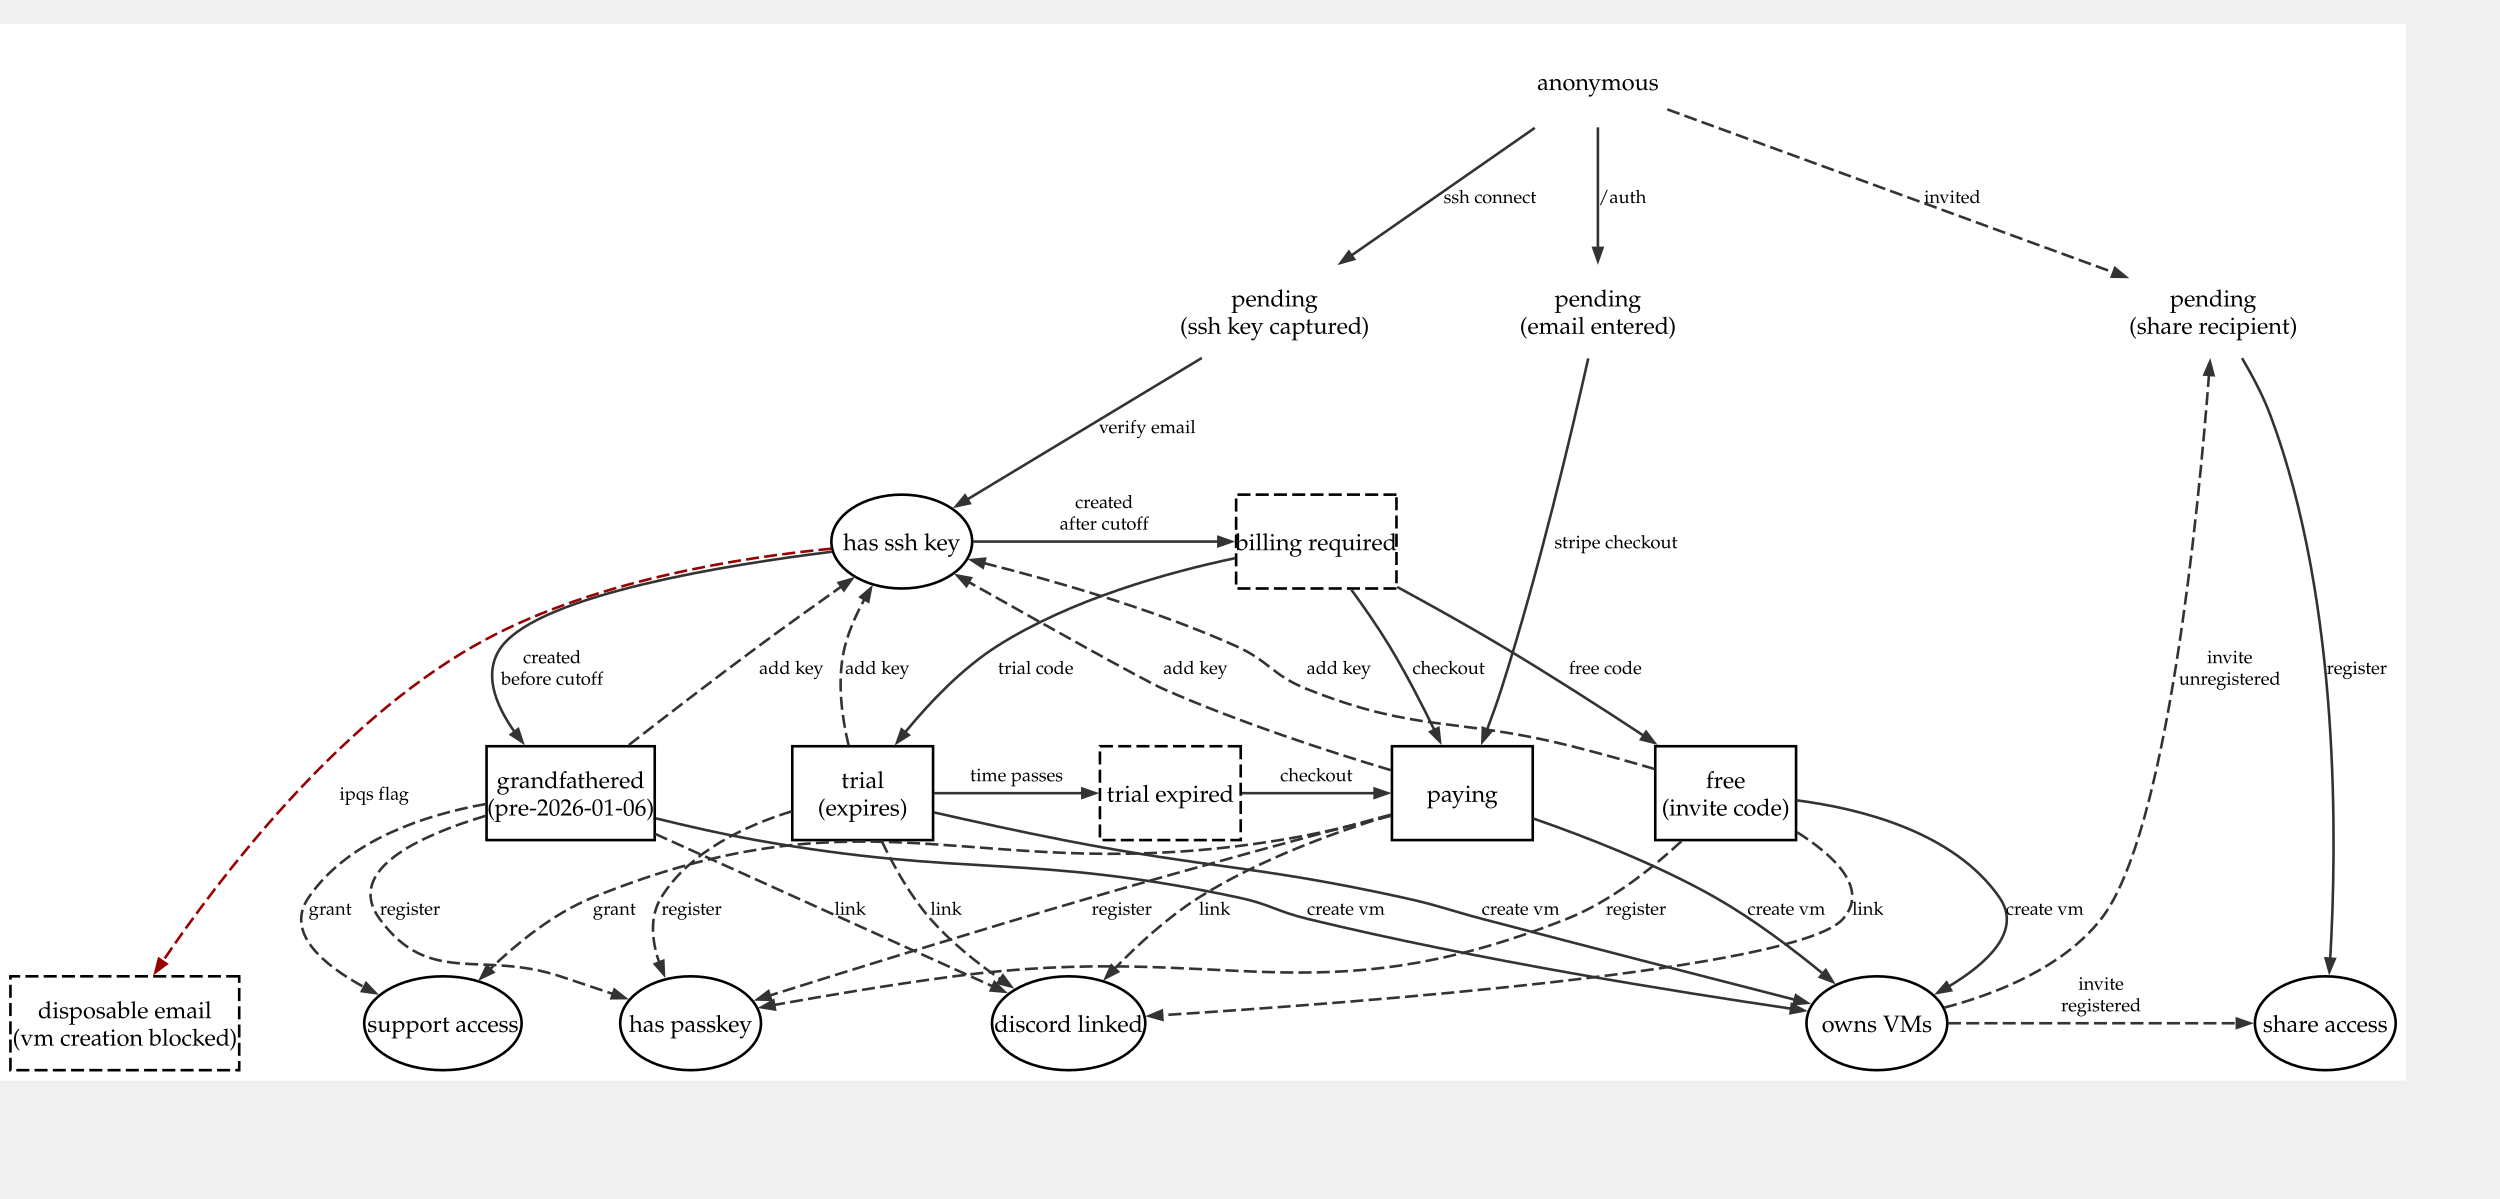
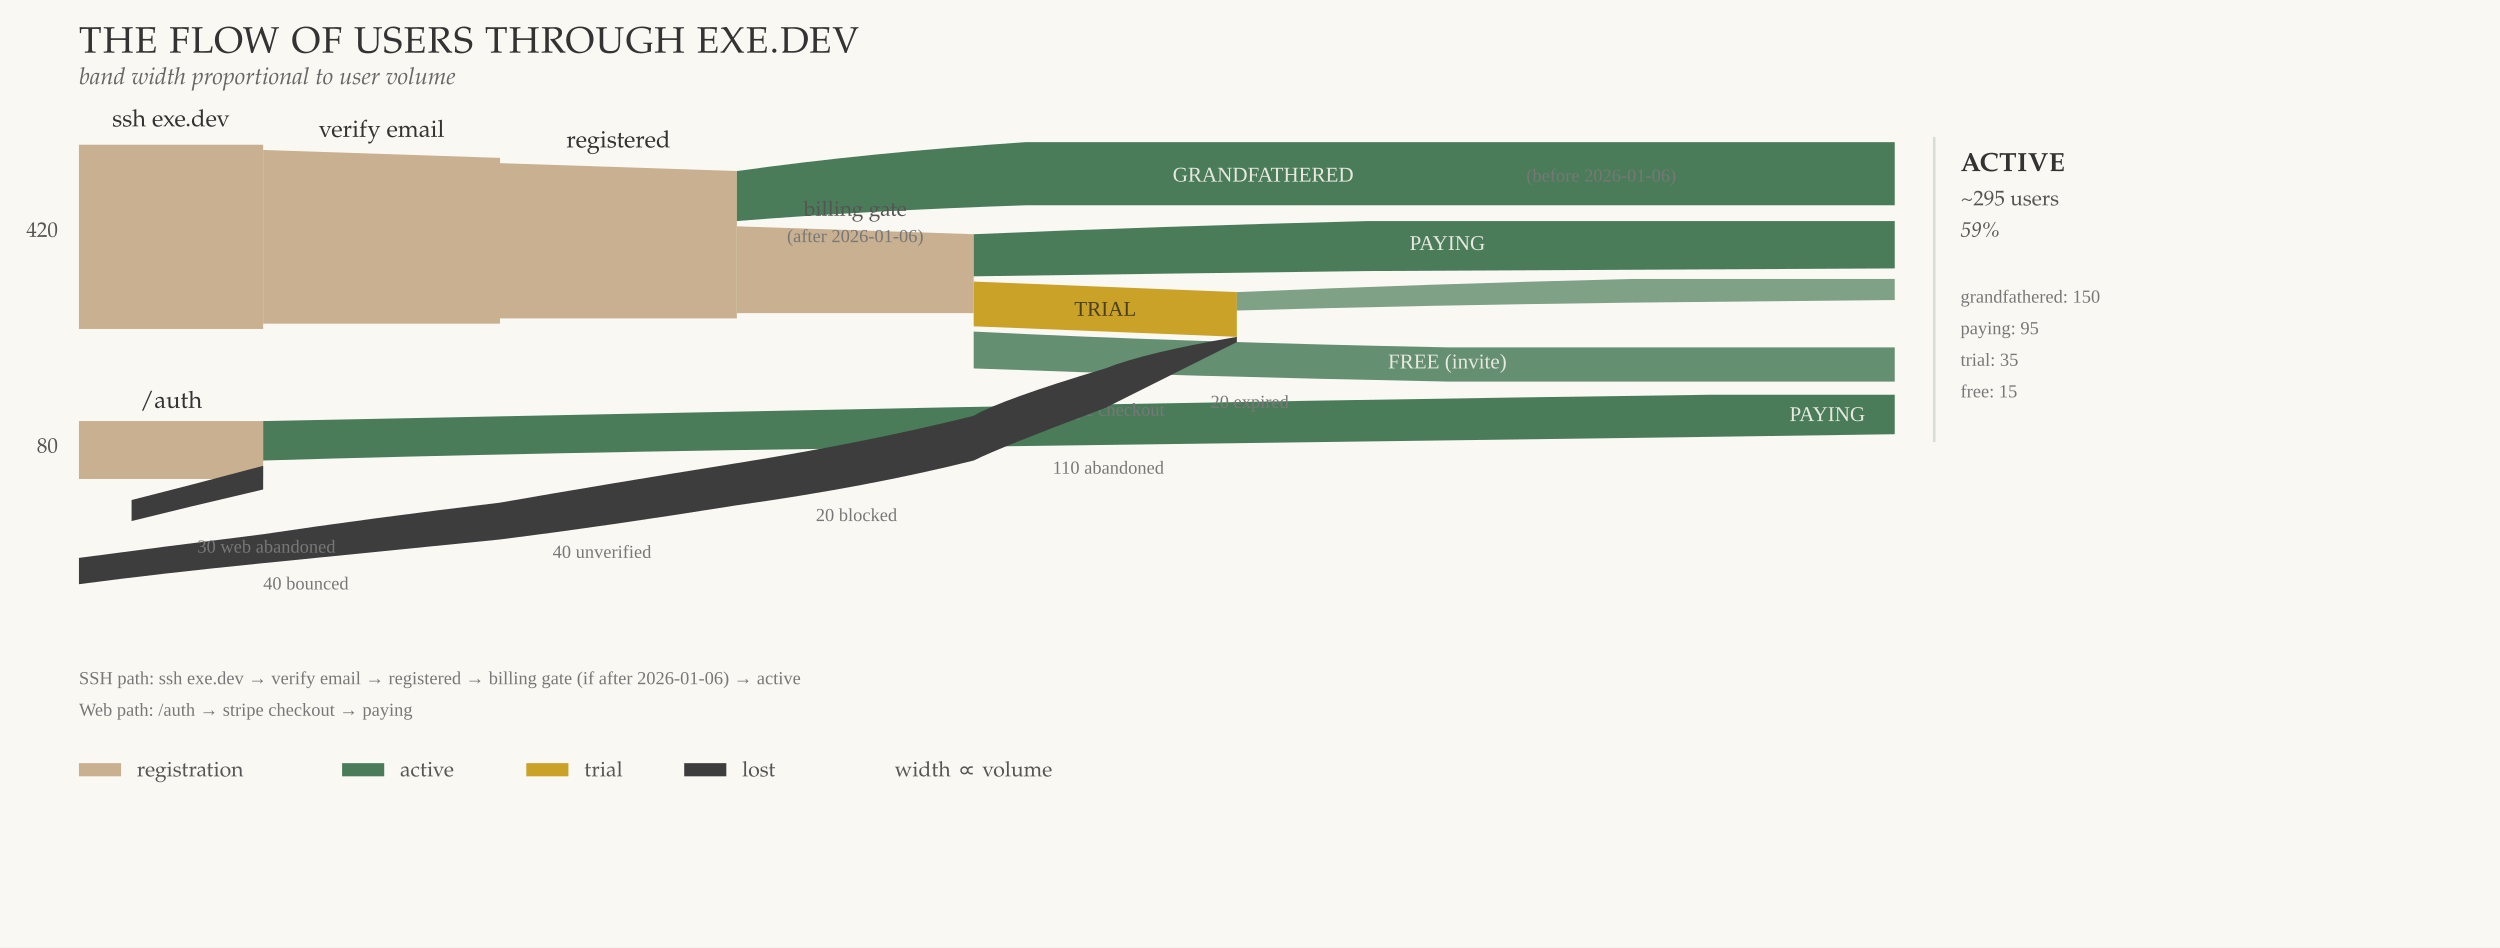
- <svg xmlns="http://www.w3.org/2000/svg" width="995pt" height="477pt" viewBox="36.00 36.00 958.88 441.25">
-   <g id="graph0" class="graph" transform="scale(1 1) rotate(0) translate(40 437.25)">
-     <polygon fill="white" stroke="none" points="-4,4 -4,-401.25 918.88,-401.25 918.88,4 -4,4" />
-     <g id="node1" class="node">
-       <text text-anchor="middle" x="608.88" y="-375.95" font-family="Palatino" font-size="9.00">anonymous</text>
-     </g>
-     <g id="node2" class="node">
-       <text text-anchor="middle" x="484.88" y="-292.95" font-family="Palatino" font-size="9.00">pending</text>
-       <text text-anchor="middle" x="484.88" y="-282.45" font-family="Palatino" font-size="9.00">(ssh key captured)</text>
-     </g>
-     <g id="edge1" class="edge">
-       <path fill="none" stroke="#333333" d="M584.67,-361.42C564.53,-347.41 535.78,-327.41 514.31,-312.47" />
-       <polygon fill="#333333" stroke="#333333" points="515.36,-311.07 510.26,-309.66 513.36,-313.95 515.36,-311.07" />
-       <text text-anchor="middle" x="567.47" y="-332.6" font-family="Palatino" font-size="7.00">ssh connect</text>
-     </g>
-     <g id="node3" class="node">
-       <text text-anchor="middle" x="608.88" y="-292.95" font-family="Palatino" font-size="9.00">pending</text>
-       <text text-anchor="middle" x="608.88" y="-282.45" font-family="Palatino" font-size="9.00">(email entered)</text>
-     </g>
-     <g id="edge3" class="edge">
-       <path fill="none" stroke="#333333" d="M608.88,-361.62C608.88,-348.46 608.88,-329.93 608.88,-315.29" />
-       <polygon fill="#333333" stroke="#333333" points="610.63,-315.39 608.88,-310.39 607.13,-315.39 610.63,-315.39" />
-       <text text-anchor="middle" x="618.25" y="-332.6" font-family="Palatino" font-size="7.00">/auth</text>
-     </g>
-     <g id="node4" class="node">
-       <text text-anchor="middle" x="844.88" y="-292.95" font-family="Palatino" font-size="9.00">pending</text>
-       <text text-anchor="middle" x="844.88" y="-282.45" font-family="Palatino" font-size="9.00">(share recipient)</text>
-     </g>
-     <g id="edge5" class="edge">
-       <path fill="none" stroke="#333333" stroke-dasharray="5,2" d="M635.49,-368.52C677.34,-353.23 758.7,-323.5 806.75,-305.93" />
-       <polygon fill="#333333" stroke="#333333" points="807.21,-307.63 811.3,-304.27 806.01,-304.34 807.21,-307.63" />
-       <text text-anchor="middle" x="744.83" y="-332.6" font-family="Palatino" font-size="7.00">invited</text>
-     </g>
-     <g id="node11" class="node">
-       <ellipse fill="none" stroke="black" cx="341.88" cy="-202.75" rx="27" ry="18" />
-       <text text-anchor="middle" x="341.88" y="-199.45" font-family="Palatino" font-size="9.00">has ssh key</text>
-     </g>
-     <g id="edge2" class="edge">
-       <path fill="none" stroke="#333333" d="M456.96,-273.17C430.82,-257.4 392.1,-234.04 366.92,-218.86" />
-       <polygon fill="#333333" stroke="#333333" points="367.94,-217.43 362.75,-216.34 366.13,-220.42 367.94,-217.43" />
-       <text text-anchor="middle" x="436.04" y="-244.35" font-family="Palatino" font-size="7.00">verify email</text>
-     </g>
-     <g id="node8" class="node">
-       <polygon fill="none" stroke="black" points="583.88,-124.25 529.88,-124.25 529.88,-88.25 583.88,-88.25 583.88,-124.25" />
-       <text text-anchor="middle" x="556.88" y="-102.95" font-family="Palatino" font-size="9.00">paying</text>
-     </g>
-     <g id="edge4" class="edge">
-       <path fill="none" stroke="#333333" d="M605.17,-273C599.11,-245.92 586.32,-191.41 571.88,-146.25 570.22,-141.09 568.26,-135.61 566.3,-130.45" />
-       <polygon fill="#333333" stroke="#333333" points="568.01,-130.01 564.57,-125.98 564.74,-131.28 568.01,-130.01" />
-       <text text-anchor="middle" x="615.79" y="-200.22" font-family="Palatino" font-size="7.00">stripe checkout</text>
-     </g>
-     <g id="node15" class="node">
-       <ellipse fill="none" stroke="black" cx="887.88" cy="-18" rx="27" ry="18" />
-       <text text-anchor="middle" x="887.88" y="-14.7" font-family="Palatino" font-size="9.00">share access</text>
-     </g>
-     <g id="edge6" class="edge">
-       <path fill="none" stroke="#333333" d="M855.94,-273.09C859.89,-266.43 864.05,-258.57 866.88,-251 893.8,-178.89 892.3,-85.78 889.75,-42.74" />
-       <polygon fill="#333333" stroke="#333333" points="891.5,-42.66 889.44,-37.78 888.01,-42.89 891.5,-42.66" />
-       <text text-anchor="middle" x="899.97" y="-151.97" font-family="Palatino" font-size="7.00">register</text>
-     </g>
-     <g id="node5" class="node">
-       <polygon fill="none" stroke="black" points="247.12,-124.25 182.62,-124.25 182.62,-88.25 247.12,-88.25 247.12,-124.25" />
-       <text text-anchor="middle" x="214.88" y="-108.2" font-family="Palatino" font-size="9.00">grandfathered</text>
-       <text text-anchor="middle" x="214.88" y="-97.7" font-family="Palatino" font-size="9.00">(pre-2026-01-06)</text>
-     </g>
-     <g id="edge14" class="edge">
-       <path fill="none" stroke="#333333" stroke-dasharray="5,2" d="M237.17,-124.71C251.37,-135.75 270.21,-150.24 287.12,-162.75 297.42,-170.36 308.94,-178.61 318.75,-185.55" />
-       <polygon fill="#333333" stroke="#333333" points="317.67,-186.94 322.77,-188.39 319.69,-184.08 317.67,-186.94" />
-       <text text-anchor="middle" x="299.5" y="-151.97" font-family="Palatino" font-size="7.00">add key</text>
-     </g>
-     <g id="node12" class="node">
-       <ellipse fill="none" stroke="black" cx="260.88" cy="-18" rx="27" ry="18" />
-       <text text-anchor="middle" x="260.88" y="-14.7" font-family="Palatino" font-size="9.00">has passkey</text>
-     </g>
-     <g id="edge18" class="edge">
-       <path fill="none" stroke="#333333" stroke-dasharray="5,2" d="M182.2,-97.53C156.79,-89.91 127.95,-76.69 141.62,-58 160.69,-31.94 180.2,-46.09 210.88,-36 217.48,-33.83 224.55,-31.45 231.24,-29.18" />
-       <polygon fill="#333333" stroke="#333333" points="231.65,-30.89 235.82,-27.63 230.52,-27.58 231.65,-30.89" />
-       <text text-anchor="middle" x="153.25" y="-59.6" font-family="Palatino" font-size="7.00">register</text>
-     </g>
-     <g id="node13" class="node">
-       <ellipse fill="none" stroke="black" cx="405.88" cy="-18" rx="29.4" ry="18" />
-       <text text-anchor="middle" x="405.88" y="-14.7" font-family="Palatino" font-size="9.00">discord linked</text>
-     </g>
-     <g id="edge22" class="edge">
-       <path fill="none" stroke="#333333" stroke-dasharray="5,2" d="M247.28,-90.62C283.6,-74.22 341.96,-47.86 376.84,-32.11" />
-       <polygon fill="#333333" stroke="#333333" points="377.44,-33.76 381.27,-30.11 376,-30.57 377.44,-33.76" />
-       <text text-anchor="middle" x="322.1" y="-59.6" font-family="Palatino" font-size="7.00">link</text>
-     </g>
-     <g id="node14" class="node">
-       <ellipse fill="none" stroke="black" cx="715.88" cy="-18" rx="27" ry="18" />
-       <text text-anchor="middle" x="715.88" y="-14.7" font-family="Palatino" font-size="9.00">owns VMs</text>
-     </g>
-     <g id="edge26" class="edge">
-       <path fill="none" stroke="#333333" d="M247.58,-96.58C259.56,-93.62 273.27,-90.5 285.88,-88.25 367.39,-73.7 389.87,-83.41 470.88,-66.25 483.05,-63.67 485.53,-60.93 497.62,-58 562.74,-42.2 640.2,-29.86 683.12,-23.57" />
-       <polygon fill="#333333" stroke="#333333" points="683.26,-25.32 687.96,-22.87 682.76,-21.86 683.26,-25.32" />
-       <text text-anchor="middle" x="512.25" y="-59.6" font-family="Palatino" font-size="7.00">create vm</text>
-     </g>
-     <g id="node16" class="node">
-       <ellipse fill="none" stroke="black" cx="165.88" cy="-18" rx="30.19" ry="18" />
-       <text text-anchor="middle" x="165.88" y="-14.7" font-family="Palatino" font-size="9.00">support access</text>
-     </g>
-     <g id="edge30" class="edge">
-       <path fill="none" stroke="#333333" stroke-dasharray="5,2" d="M182.25,-102.07C159.08,-97.92 129.49,-88.33 114.38,-66.25 105.14,-52.76 119.9,-40.38 135.95,-31.68" />
-       <polygon fill="#333333" stroke="#333333" points="136.42,-33.4 140.06,-29.56 134.82,-30.29 136.42,-33.4" />
-       <text text-anchor="middle" x="122.62" y="-59.6" font-family="Palatino" font-size="7.00">grant</text>
-     </g>
-     <g id="node6" class="node">
-       <polygon fill="none" stroke="black" points="353.88,-124.25 299.88,-124.25 299.88,-88.25 353.88,-88.25 353.88,-124.25" />
-       <text text-anchor="middle" x="326.88" y="-108.2" font-family="Palatino" font-size="9.00">trial</text>
-       <text text-anchor="middle" x="326.88" y="-97.7" font-family="Palatino" font-size="9.00">(expires)</text>
-     </g>
-     <g id="node10" class="node">
-       <polygon fill="none" stroke="black" stroke-dasharray="5,2" points="471.88,-124.25 417.88,-124.25 417.88,-88.25 471.88,-88.25 471.88,-124.25" />
-       <text text-anchor="middle" x="444.88" y="-102.95" font-family="Palatino" font-size="9.00">trial expired</text>
-     </g>
-     <g id="edge12" class="edge">
-       <path fill="none" stroke="#333333" d="M354.24,-106.25C371.22,-106.25 393.16,-106.25 411.2,-106.25" />
-       <polygon fill="#333333" stroke="#333333" points="411.14,-108 416.14,-106.25 411.14,-104.5 411.14,-108" />
-       <text text-anchor="middle" x="385.88" y="-110.85" font-family="Palatino" font-size="7.00">time passes</text>
-     </g>
-     <g id="edge15" class="edge">
-       <path fill="none" stroke="#333333" stroke-dasharray="5,2" d="M321.51,-124.47C318.85,-135.55 316.85,-150.16 320.12,-162.75 321.73,-168.94 324.57,-175.19 327.66,-180.82" />
-       <polygon fill="#333333" stroke="#333333" points="326.02,-181.48 330.05,-184.91 329.04,-179.71 326.02,-181.48" />
-       <text text-anchor="middle" x="332.5" y="-151.97" font-family="Palatino" font-size="7.00">add key</text>
-     </g>
-     <g id="edge19" class="edge">
-       <path fill="none" stroke="#333333" stroke-dasharray="5,2" d="M299.69,-99.29C282.09,-93.86 260.49,-83.91 249.62,-66.25 244.96,-58.66 246.06,-49.29 248.96,-40.9" />
-       <polygon fill="#333333" stroke="#333333" points="250.41,-41.98 250.64,-36.69 247.16,-40.68 250.41,-41.98" />
-       <text text-anchor="middle" x="261.25" y="-59.6" font-family="Palatino" font-size="7.00">register</text>
-     </g>
-     <g id="edge23" class="edge">
-       <path fill="none" stroke="#333333" stroke-dasharray="5,2" d="M334.16,-87.93C338.68,-78.46 345.1,-66.87 352.88,-58 360.55,-49.24 370.53,-41.27 379.75,-34.85" />
-       <polygon fill="#333333" stroke="#333333" points="380.65,-36.35 383.81,-32.1 378.69,-33.45 380.65,-36.35" />
-       <text text-anchor="middle" x="358.88" y="-59.6" font-family="Palatino" font-size="7.00">link</text>
-     </g>
-     <g id="edge27" class="edge">
-       <path fill="none" stroke="#333333" d="M354.25,-98.86C368.93,-95.52 387.35,-91.47 403.88,-88.25 461.39,-77.04 476.62,-78.75 533.88,-66.25 547.7,-63.23 550.94,-61.6 564.62,-58 606,-47.11 653.83,-34.83 684.44,-27.01" />
-       <polygon fill="#333333" stroke="#333333" points="684.82,-28.72 689.23,-25.79 683.96,-25.33 684.82,-28.72" />
-       <text text-anchor="middle" x="579.25" y="-59.6" font-family="Palatino" font-size="7.00">create vm</text>
-     </g>
-     <g id="node7" class="node">
-       <polygon fill="none" stroke="black" points="684.88,-124.25 630.88,-124.25 630.88,-88.25 684.88,-88.25 684.88,-124.25" />
-       <text text-anchor="middle" x="657.88" y="-108.2" font-family="Palatino" font-size="9.00">free</text>
-       <text text-anchor="middle" x="657.88" y="-97.7" font-family="Palatino" font-size="9.00">(invite code)</text>
-     </g>
-     <g id="edge16" class="edge">
-       <path fill="none" stroke="#333333" stroke-dasharray="5,2" d="M630.66,-115.51C620.7,-118.42 609.32,-121.62 598.88,-124.25 554.01,-135.55 540.11,-129.14 497.12,-146.25 483.97,-151.48 482.8,-156.98 469.88,-162.75 438.06,-176.96 399.59,-187.91 373.19,-194.53" />
-       <polygon fill="#333333" stroke="#333333" points="372.98,-192.78 368.55,-195.68 373.82,-196.18 372.98,-192.78" />
-       <text text-anchor="middle" x="509.5" y="-151.97" font-family="Palatino" font-size="7.00">add key</text>
-     </g>
-     <g id="edge20" class="edge">
-       <path fill="none" stroke="#333333" stroke-dasharray="5,2" d="M640.89,-87.78C629.5,-77.23 613.57,-64.59 596.88,-58 499.31,-19.46 465.89,-49.6 361.88,-36 338.65,-32.96 312.58,-28.55 292.74,-24.98" />
-       <polygon fill="#333333" stroke="#333333" points="293.26,-23.29 288.02,-24.12 292.63,-26.74 293.26,-23.29" />
-       <text text-anchor="middle" x="623.49" y="-59.6" font-family="Palatino" font-size="7.00">register</text>
-     </g>
-     <g id="edge24" class="edge">
-       <path fill="none" stroke="#333333" stroke-dasharray="5,2" d="M685.29,-91.27C699.89,-82.01 712.96,-69.5 702.88,-58 685.84,-38.58 516.38,-25.82 441.33,-21.07" />
-       <polygon fill="#333333" stroke="#333333" points="441.84,-19.35 436.74,-20.78 441.62,-22.84 441.84,-19.35" />
-       <text text-anchor="middle" x="712.42" y="-59.6" font-family="Palatino" font-size="7.00">link</text>
-     </g>
-     <g id="edge28" class="edge">
-       <path fill="none" stroke="#333333" d="M685.02,-103.51C709.9,-100.31 745.45,-91.32 762.88,-66.25 771.82,-53.39 758.16,-40.92 743.3,-32.02" />
-       <polygon fill="#333333" stroke="#333333" points="744.34,-30.6 739.13,-29.66 742.62,-33.64 744.34,-30.6" />
-       <text text-anchor="middle" x="780.29" y="-59.6" font-family="Palatino" font-size="7.00">create vm</text>
-     </g>
-     <g id="edge17" class="edge">
-       <path fill="none" stroke="#333333" stroke-dasharray="5,2" d="M529.46,-115.06C505.88,-122.13 471.18,-133.39 442.12,-146.25 434.57,-149.59 394.58,-171.98 367.45,-187.28" />
-       <polygon fill="#333333" stroke="#333333" points="366.68,-185.71 363.19,-189.69 368.4,-188.75 366.68,-185.71" />
-       <text text-anchor="middle" x="454.5" y="-151.97" font-family="Palatino" font-size="7.00">add key</text>
-     </g>
-     <g id="edge21" class="edge">
-       <path fill="none" stroke="#333333" stroke-dasharray="5,2" d="M529.54,-98.02C500.84,-90.37 454.46,-77.83 414.62,-66.25 371.51,-53.72 321.91,-38.29 290.97,-28.55" />
-       <polygon fill="#333333" stroke="#333333" points="291.78,-26.97 286.48,-27.13 290.72,-30.3 291.78,-26.97" />
-       <text text-anchor="middle" x="426.25" y="-59.6" font-family="Palatino" font-size="7.00">register</text>
-     </g>
-     <g id="edge25" class="edge">
-       <path fill="none" stroke="#333333" stroke-dasharray="5,2" d="M529.38,-97.81C508.27,-91.37 478.93,-80.79 455.88,-66.25 444,-58.76 432.5,-48.19 423.52,-38.95" />
-       <polygon fill="#333333" stroke="#333333" points="424.82,-37.78 420.11,-35.35 422.28,-40.19 424.82,-37.78" />
-       <text text-anchor="middle" x="461.88" y="-59.6" font-family="Palatino" font-size="7.00">link</text>
-     </g>
-     <g id="edge29" class="edge">
-       <path fill="none" stroke="#333333" d="M584.12,-96.51C604.07,-89.59 631.47,-78.98 653.88,-66.25 668.6,-57.88 683.74,-46.41 695.37,-36.86" />
-       <polygon fill="#333333" stroke="#333333" points="696.25,-38.41 698.97,-33.87 694.01,-35.72 696.25,-38.41" />
-       <text text-anchor="middle" x="681.16" y="-59.6" font-family="Palatino" font-size="7.00">create vm</text>
-     </g>
-     <g id="edge31" class="edge">
-       <path fill="none" stroke="#333333" stroke-dasharray="5,2" d="M529.48,-97.55C516.64,-94.22 501.07,-90.55 486.88,-88.25 370.87,-69.44 332.27,-110.45 223.38,-66.25 208.42,-60.18 194.38,-48.79 183.91,-38.71" />
-       <polygon fill="#333333" stroke="#333333" points="185.22,-37.55 180.44,-35.27 182.75,-40.03 185.22,-37.55" />
-       <text text-anchor="middle" x="231.62" y="-59.6" font-family="Palatino" font-size="7.00">grant</text>
-     </g>
-     <g id="node9" class="node">
-       <polygon fill="none" stroke="black" stroke-dasharray="5,2" points="531.62,-220.75 470.12,-220.75 470.12,-184.75 531.62,-184.75 531.62,-220.75" />
-       <text text-anchor="middle" x="500.88" y="-199.45" font-family="Palatino" font-size="9.00">billing required</text>
-     </g>
-     <g id="edge10" class="edge">
-       <path fill="none" stroke="#333333" d="M469.87,-196.42C443.97,-190.95 406.86,-180.63 378.62,-162.75 364.92,-154.07 352.43,-140.9 343.15,-129.57" />
-       <polygon fill="#333333" stroke="#333333" points="344.55,-128.51 340.06,-125.69 341.81,-130.7 344.55,-128.51" />
-       <text text-anchor="middle" x="393.25" y="-151.97" font-family="Palatino" font-size="7.00">trial code</text>
-     </g>
-     <g id="edge11" class="edge">
-       <path fill="none" stroke="#333333" d="M531.9,-185.33C544.43,-178.53 558.95,-170.46 571.88,-162.75 590.25,-151.79 610.36,-138.87 626.51,-128.25" />
-       <polygon fill="#333333" stroke="#333333" points="627.36,-129.79 630.57,-125.57 625.43,-126.87 627.36,-129.79" />
-       <text text-anchor="middle" x="611.72" y="-151.97" font-family="Palatino" font-size="7.00">free code</text>
-     </g>
-     <g id="edge9" class="edge">
-       <path fill="none" stroke="#333333" d="M514.3,-184.28C519.13,-177.69 524.47,-170.02 528.88,-162.75 535.14,-152.41 541.29,-140.5 546.21,-130.36" />
-       <polygon fill="#333333" stroke="#333333" points="547.73,-131.25 548.31,-125.99 544.57,-129.74 547.73,-131.25" />
-       <text text-anchor="middle" x="551.6" y="-151.97" font-family="Palatino" font-size="7.00">checkout</text>
-     </g>
-     <g id="edge13" class="edge">
-       <path fill="none" stroke="#333333" d="M472.27,-106.25C487.71,-106.25 507.11,-106.25 523.44,-106.25" />
-       <polygon fill="#333333" stroke="#333333" points="523.25,-108 528.25,-106.25 523.25,-104.5 523.25,-108" />
-       <text text-anchor="middle" x="500.88" y="-110.85" font-family="Palatino" font-size="7.00">checkout</text>
-     </g>
-     <g id="edge7" class="edge">
-       <path fill="none" stroke="#333333" d="M315.03,-198.84C275.34,-193.93 204,-182.53 188.62,-162.75 180.92,-152.84 185.86,-140.31 193.43,-129.66" />
-       <polygon fill="#333333" stroke="#333333" points="194.74,-130.83 196.4,-125.8 191.96,-128.7 194.74,-130.83" />
-       <text text-anchor="middle" x="207.75" y="-156.1" font-family="Palatino" font-size="7.00">created</text>
-       <text text-anchor="middle" x="207.75" y="-147.85" font-family="Palatino" font-size="7.00">before cutoff</text>
-     </g>
-     <g id="edge8" class="edge">
-       <path fill="none" stroke="#333333" d="M369.21,-202.75C395.21,-202.75 434.54,-202.75 463.45,-202.75" />
-       <polygon fill="#333333" stroke="#333333" points="463.31,-204.5 468.31,-202.75 463.31,-201 463.31,-204.5" />
-       <text text-anchor="middle" x="419.5" y="-215.6" font-family="Palatino" font-size="7.00">created</text>
-       <text text-anchor="middle" x="419.5" y="-207.35" font-family="Palatino" font-size="7.00">after cutoff</text>
-     </g>
-     <g id="node17" class="node">
-       <polygon fill="none" stroke="black" stroke-dasharray="5,2" points="87.75,-36 0,-36 0,0 87.75,0 87.75,-36" />
-       <text text-anchor="middle" x="43.88" y="-19.95" font-family="Palatino" font-size="9.00">disposable email</text>
-       <text text-anchor="middle" x="43.88" y="-9.45" font-family="Palatino" font-size="9.00">(vm creation blocked)</text>
-     </g>
-     <g id="edge34" class="edge">
-       <path fill="none" stroke="#990000" stroke-dasharray="5,2" d="M314.9,-200.01C280.93,-196.8 221.7,-187.81 177.88,-162.75 124.68,-132.34 80.17,-73.84 58.34,-41.64" />
-       <polygon fill="#990000" stroke="#990000" points="59.86,-40.76 55.62,-37.58 56.95,-42.71 59.86,-40.76" />
-       <text text-anchor="middle" x="139.53" y="-103.72" font-family="Palatino" font-size="7.00">ipqs flag</text>
-     </g>
-     <g id="edge32" class="edge">
-       <path fill="none" stroke="#333333" stroke-dasharray="5,2" d="M741.69,-23.97C761.22,-29.12 787.12,-39.15 801.88,-58 827.24,-90.4 839.28,-214.84 843.28,-266.89" />
-       <polygon fill="#333333" stroke="#333333" points="841.52,-266.8 843.64,-271.65 845.01,-266.54 841.52,-266.8" />
-       <text text-anchor="middle" x="851.23" y="-156.1" font-family="Palatino" font-size="7.00">invite</text>
-       <text text-anchor="middle" x="851.23" y="-147.85" font-family="Palatino" font-size="7.00">unregistered</text>
-     </g>
-     <g id="edge33" class="edge">
-       <path fill="none" stroke="#333333" stroke-dasharray="5,2" d="M743.13,-18C773.23,-18 821.74,-18 854.2,-18" />
-       <polygon fill="#333333" stroke="#333333" points="853.95,-19.75 858.95,-18 853.95,-16.25 853.95,-19.75" />
-       <text text-anchor="middle" x="801.88" y="-30.85" font-family="Palatino" font-size="7.00">invite</text>
-       <text text-anchor="middle" x="801.88" y="-22.6" font-family="Palatino" font-size="7.00">registered</text>
-     </g>
+ <svg xmlns="http://www.w3.org/2000/svg" viewBox="0 0 950 360" width="950" height="360">
+   <style>
+     .label { font-family: "Palatino Linotype", Palatino, Georgia, serif; fill: #333; }
+     .title { font-size: 14px; letter-spacing: 0.5px; }
+     .subtitle { font-size: 9px; fill: #666; font-style: italic; }
+     .stage { font-size: 9px; }
+     .num { font-size: 8px; fill: #555; }
+     .small { font-size: 7px; fill: #777; }
+     .endpoint { font-size: 10px; font-weight: bold; }
+     .legend { font-size: 8px; fill: #555; }
+     .on-band { font-size: 8px; fill: #e8e8e0; }
+     .on-gold { font-size: 8px; fill: #4a4020; }
+   </style>
+   <rect width="950" height="360" fill="#faf8f3" />
+   <text x="30" y="20" class="label title">THE FLOW OF USERS THROUGH EXE.DEV</text>
+   <text x="30" y="32" class="label subtitle">band width proportional to user volume</text>
+   <path fill="#c8b090" d="M 30,55 L 100,55 L 100,125 L 30,125 Z" />
+   <text x="65" y="48" class="label stage" text-anchor="middle">ssh exe.dev</text>
+   <text x="22" y="90" class="label num" text-anchor="end">420</text>
+   <path fill="#c8b090" d="M 100,57 L 190,60 L 190,123 L 100,123 Z" />
+   <text x="145" y="52" class="label stage" text-anchor="middle">verify email</text>
+   <path fill="#c8b090" d="M 190,62 L 280,65 L 280,121 L 190,121 Z" />
+   <text x="235" y="56" class="label stage" text-anchor="middle">registered</text>
+   <path fill="#4a7c59" d="     M 280,65     Q 330,58 390,54     L 720,54     L 720,78     L 390,78     Q 330,80 280,84     Z" />
+   <text x="480" y="69" class="on-band" text-anchor="middle">GRANDFATHERED</text>
+   <text x="580" y="69" class="small" fill="#c8c8c0">(before 2026-01-06)</text>
+   <path fill="#c8b090" d="M 280,86 L 370,89 L 370,119 L 280,119 Z" />
+   <text x="325" y="82" class="label num" text-anchor="middle">billing gate</text>
+   <text x="325" y="92" class="small" text-anchor="middle">(after 2026-01-06)</text>
+   <path fill="#4a7c59" d="     M 370,89     Q 440,86 520,84     L 720,84     L 720,102     L 520,103     Q 440,104 370,105     Z" />
+   <text x="550" y="95" class="on-band" text-anchor="middle">PAYING</text>
+   <path fill="#c9a227" d="M 370,107 L 470,111 L 470,128 L 370,124 Z" />
+   <text x="420" y="120" class="on-gold" text-anchor="middle">TRIAL</text>
+   <path fill="#4a7c59" opacity="0.7" d="     M 470,111     Q 540,108 620,106     L 720,106     L 720,114     L 620,115     Q 540,116 470,118     Z" />
+   <path fill="#4a7c59" opacity="0.85" d="     M 370,126     Q 450,130 550,132     L 720,132     L 720,145     L 550,145     Q 450,143 370,140     Z" />
+   <text x="550" y="140" class="on-band" text-anchor="middle">FREE (invite)</text>
+   <path fill="#c8b090" d="M 30,160 L 100,160 L 100,182 L 30,182 Z" />
+   <text x="65" y="155" class="label stage" text-anchor="middle">/auth</text>
+   <text x="22" y="172" class="label num" text-anchor="end">80</text>
+   <path fill="#4a7c59" d="     M 100,160     Q 200,158 350,155     Q 500,152 650,150     L 720,150     L 720,165     L 650,166     Q 500,168 350,170     Q 200,172 100,175     Z" />
+   <text x="400" y="158" class="small" fill="#c8c8c0">stripe checkout</text>
+   <text x="680" y="160" class="on-band">PAYING</text>
+   <path fill="#3d3d3d" d="     M 470,130     Q 440,145 420,155     Q 380,170 370,175     Q 330,185 280,192     Q 230,200 190,205     Q 140,210 100,214     Q 60,218 30,222     L 30,212     Q 60,208 100,203     Q 140,197 190,191     Q 230,184 280,176     Q 330,168 370,158     Q 380,152 420,140     Q 435,134 470,128     Z" />
+   <text x="460" y="155" class="small">20 expired</text>
+   <text x="400" y="180" class="small">110 abandoned</text>
+   <text x="310" y="198" class="small">20 blocked</text>
+   <text x="210" y="212" class="small">40 unverified</text>
+   <text x="100" y="224" class="small">40 bounced</text>
+   <path fill="#3d3d3d" d="     M 100,177     Q 70,185 50,190     L 50,198     Q 70,193 100,186     Z" />
+   <text x="75" y="210" class="small">30 web abandoned</text>
+   <line x1="735" y1="52" x2="735" y2="168" stroke="#4a7c59" stroke-width="1" opacity="0.2" />
+   <text x="745" y="65" class="label endpoint" fill="#3a6349">ACTIVE</text>
+   <text x="745" y="78" class="label num">~295 users</text>
+   <text x="745" y="90" class="label num" style="font-style:italic">59%</text>
+   <text x="745" y="115" class="small">grandfathered: 150</text>
+   <text x="745" y="127" class="small">paying: 95</text>
+   <text x="745" y="139" class="small">trial: 35</text>
+   <text x="745" y="151" class="small">free: 15</text>
+   <g transform="translate(30, 290)">
+     <rect x="0" y="0" width="16" height="5" fill="#c8b090" />
+     <text x="22" y="5" class="label legend">registration</text>
+     <rect x="100" y="0" width="16" height="5" fill="#4a7c59" />
+     <text x="122" y="5" class="label legend">active</text>
+     <rect x="170" y="0" width="16" height="5" fill="#c9a227" />
+     <text x="192" y="5" class="label legend">trial</text>
+     <rect x="230" y="0" width="16" height="5" fill="#3d3d3d" />
+     <text x="252" y="5" class="label legend">lost</text>
+     <text x="310" y="5" class="label legend">width ∝ volume</text>
  </g>
+   <text x="30" y="260" class="small">SSH path: ssh exe.dev → verify email → registered → billing gate (if after 2026-01-06) → active</text>
+   <text x="30" y="272" class="small">Web path: /auth → stripe checkout → paying</text>
</svg>
